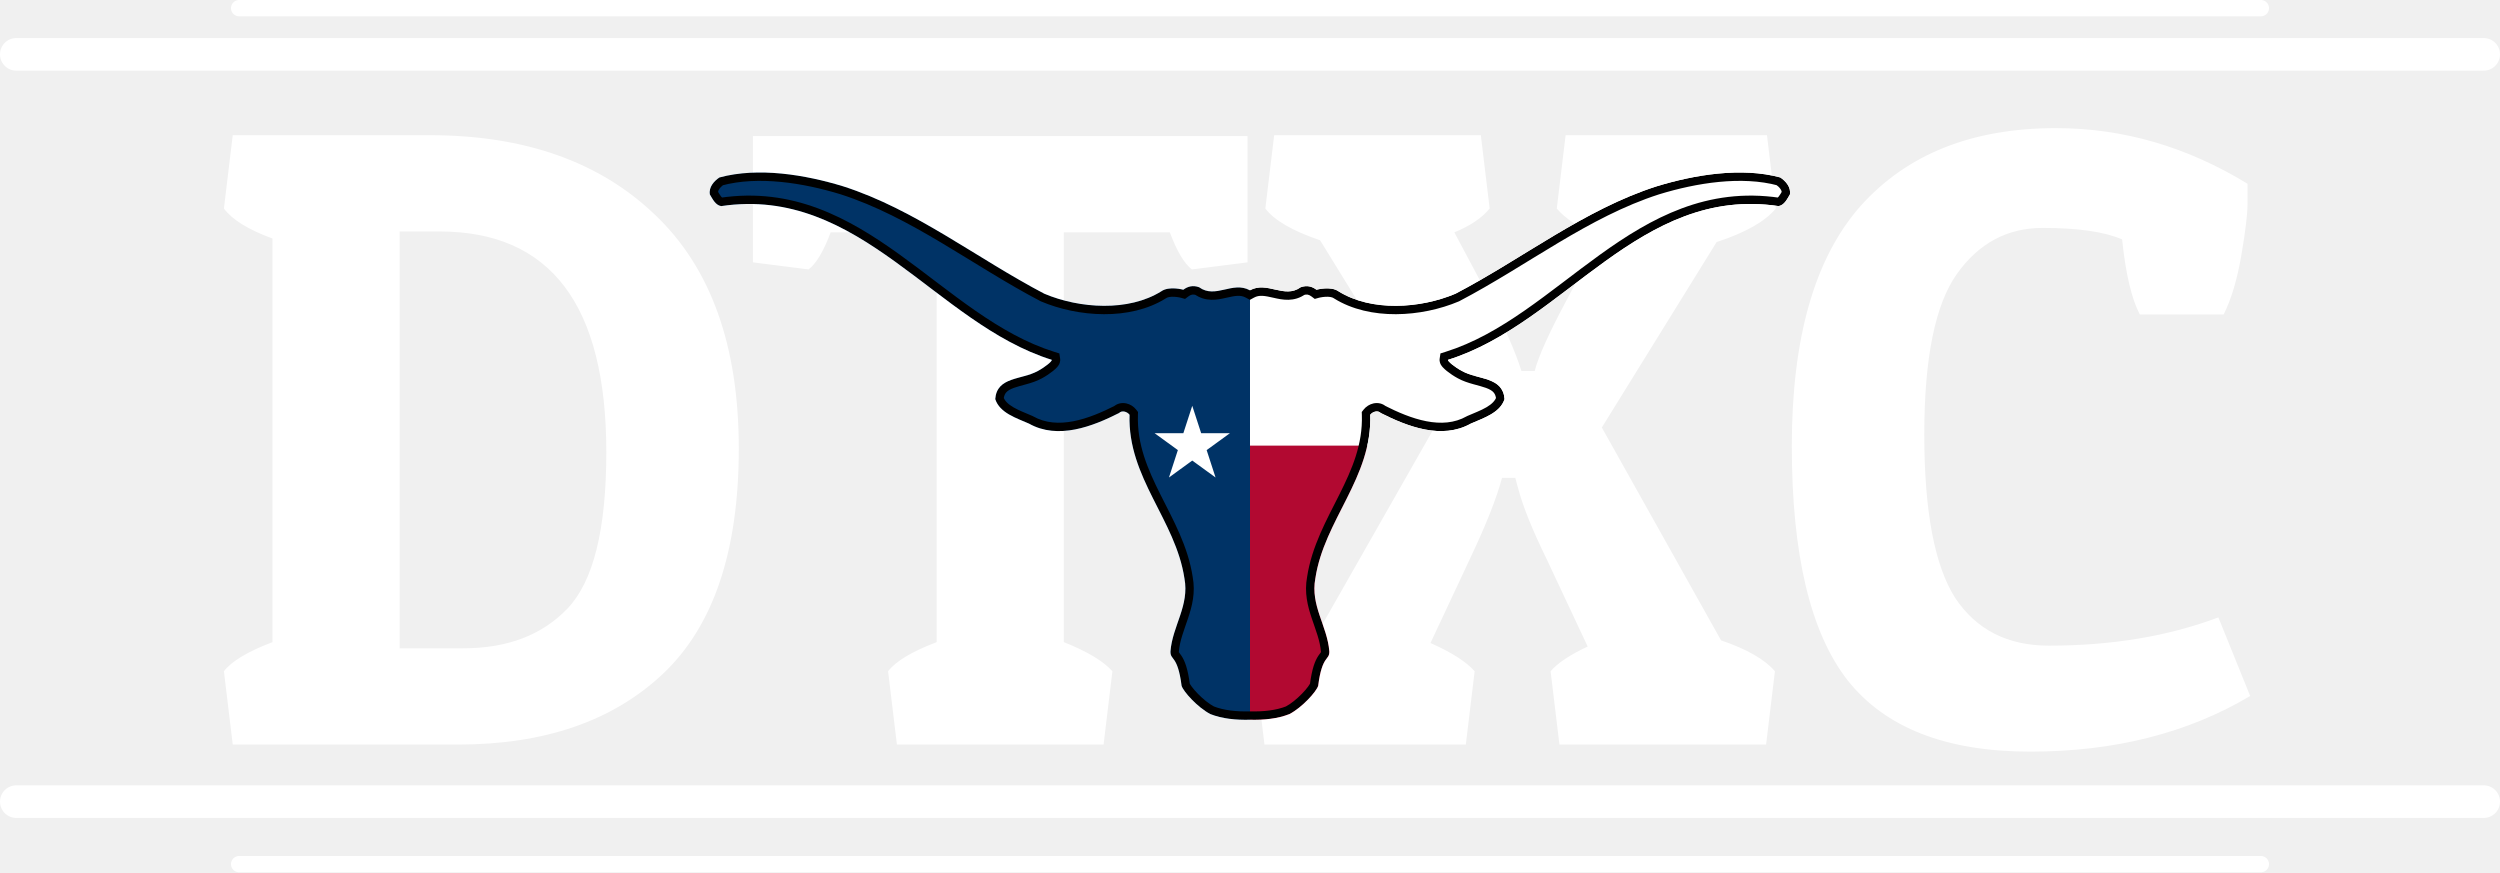
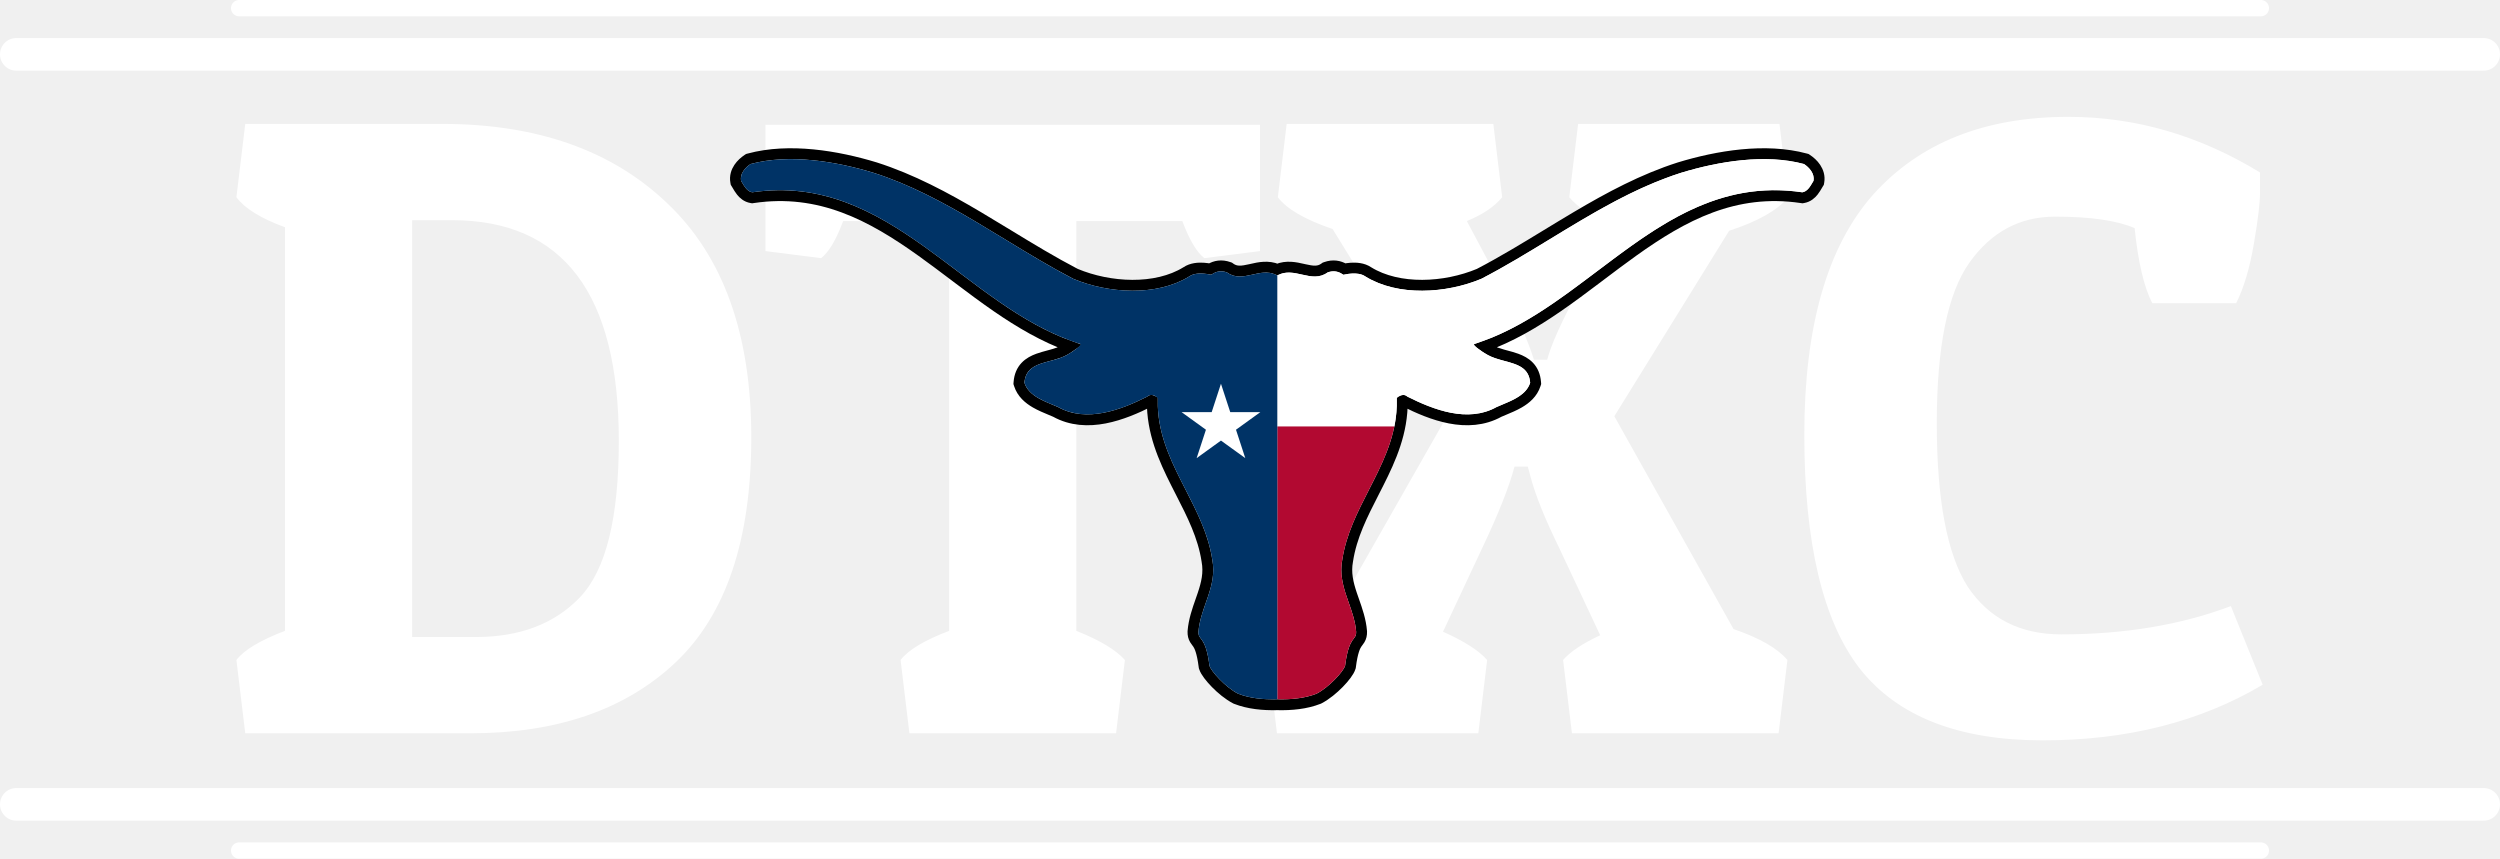
- <svg xmlns="http://www.w3.org/2000/svg" width="920" height="321" viewBox="0 0 920 321" fill="none">
-   <path d="M168.525 274H85.65L82.4 247.025C85.217 243.342 91.175 239.767 100.275 236.3V87.775C91.392 84.525 85.433 80.842 82.4 76.725L85.65 49.75H158.125C193.008 49.75 220.633 59.5 241 79C261.583 98.5 271.875 127.208 271.875 165.125C271.875 202.825 262.558 230.45 243.925 248C225.508 265.333 200.375 274 168.525 274ZM147.075 238.575H170.475C186.725 238.575 199.508 233.7 208.825 223.95C218.358 213.983 223.125 194.808 223.125 166.425C223.125 112.258 202.65 85.175 161.7 85.175H147.075V238.575ZM459.09 50.075V96.55L438.615 99.15C435.799 96.983 433.09 92.433 430.49 85.5H391.49V236.3C400.157 239.767 406.115 243.342 409.365 247.025L406.115 274H330.065L326.815 247.025C329.632 243.342 335.59 239.767 344.69 236.3V85.5H305.69C303.09 92.433 300.382 96.983 297.565 99.15L277.09 96.55V50.075H459.09ZM564.771 136.525C566.071 131.325 569.971 122.658 576.471 110.525L588.821 87.125C581.238 83.875 575.929 80.408 572.896 76.725L576.146 49.75H650.246L653.496 76.725C649.596 81.492 642.338 85.608 631.721 89.075L589.471 157.325L633.346 235.65C642.879 238.9 649.488 242.692 653.171 247.025L649.921 274H573.871L570.621 247.025C573.221 243.992 577.771 240.958 584.271 237.925L569.321 206.075C563.904 195.025 560.329 186.142 558.596 179.425L557.621 175.85H552.746C550.796 183.217 546.896 193.075 541.046 205.425L526.421 236.625C534.221 240.092 539.638 243.558 542.671 247.025L539.421 274H465.321L462.071 247.025C465.971 242.258 473.229 238.142 483.846 234.675L528.046 157L485.796 88.425C475.613 84.958 468.896 81.058 465.646 76.725L468.896 49.75H544.946L548.196 76.725C545.379 80.192 541.046 83.117 535.196 85.5L548.196 109.875C553.829 120.708 557.729 129.592 559.896 136.525H564.771ZM780.937 88.1C774.437 85.283 764.687 83.875 751.687 83.875C738.687 83.875 728.178 89.508 720.162 100.775C712.145 112.042 708.137 131.758 708.137 159.925C708.137 188.092 711.928 208.133 719.512 220.05C727.312 231.75 738.795 237.6 753.962 237.6C777.145 237.6 797.945 234.133 816.362 227.2L828.062 256.125C805.095 269.775 778.12 276.6 747.137 276.6C716.153 276.6 693.728 267.825 679.862 250.275C666.212 232.725 659.387 204.017 659.387 164.15C659.387 124.283 667.837 94.817 684.737 75.75C701.853 56.683 725.795 47.15 756.562 47.15C781.262 47.15 804.77 53.975 827.087 67.625C827.087 68.925 827.087 71.417 827.087 75.1C827.087 78.783 826.328 85.067 824.812 93.95C823.295 102.833 821.128 110.092 818.312 115.725H787.437C784.403 109.875 782.237 100.667 780.937 88.1Z" fill="white" />
-   <mask id="mask0" mask-type="alpha" maskUnits="userSpaceOnUse" x="261" y="63" width="398" height="202">
-     <path d="M655.169 65.307C640.869 61.42 623.553 64.304 609.629 68.57C583.032 77.102 560.327 95.168 535.612 108.089C522.563 113.609 504.621 114.738 492.578 107.21C489.694 105.163 484.467 106.625 484.467 106.625C482.795 105.372 480.92 104.894 478.653 105.704C472.631 110.098 466.357 103.322 459.963 106.835C453.567 103.322 447.295 110.098 441.273 105.704C439.004 104.894 437.131 105.372 435.459 106.625C435.459 106.625 430.229 105.163 427.344 107.21C415.304 114.738 397.363 113.609 384.315 108.089C359.597 95.168 336.893 77.102 310.297 68.57C296.371 64.304 279.056 61.42 264.756 65.307C262.874 66.561 260.739 68.821 261.241 71.581C262.245 73.212 263.251 75.471 265.383 75.848C316.571 68.194 344.168 119.004 387.076 132.427C387.158 132.972 384.65 135.061 381.93 136.525C375.867 139.873 366.875 138.574 366.249 146.855C367.879 152.001 374.151 153.883 378.668 155.888C389.333 161.914 402.132 156.895 411.789 152.001C412.917 150.87 414.8 151.497 415.676 152.628C414.924 175.84 432.614 191.272 435.875 212.849C437.758 222.886 431.485 230.285 430.732 239.696C430.649 243.169 433.366 240.869 434.83 252.367C435.459 254.459 440.686 260.315 445.412 262.78C449.773 264.499 454.829 264.999 459.963 264.865C465.095 264.999 470.151 264.499 474.512 262.78C479.238 260.315 484.467 254.459 485.089 252.367C486.558 240.869 489.275 243.169 489.192 239.696C488.438 230.285 482.166 222.886 484.047 212.849C487.31 191.272 504.999 175.84 504.245 152.628C505.126 151.497 507.009 150.87 508.137 152.001C517.794 156.895 530.59 161.914 541.257 155.888C545.773 153.883 552.045 152.001 553.676 146.855C553.048 138.574 544.056 139.873 537.996 136.525C535.274 135.061 532.766 132.972 532.847 132.427C575.756 119.004 603.357 68.194 654.543 75.848C656.675 75.471 657.679 73.212 658.68 71.581C659.167 68.825 657.037 66.564 655.155 65.31" fill="white" />
-   </mask>
-   <g mask="url(#mask0)">
-     <path d="M460 62H660V163.912H460V62Z" fill="white" />
-     <path d="M460 164H660V265.912H460V164Z" fill="#B20931" />
-     <path d="M260 62H460V265.833H260V62Z" fill="#003366" />
-     <path d="M438.75 149.333L442.024 159.41H452.62L444.048 165.638L447.322 175.715L438.75 169.487L430.178 175.715L433.452 165.638L424.88 159.41H435.476L438.75 149.333Z" fill="white" />
-     <mask id="path-8-inside-1" fill="white">
-       <path d="M655.168 65.307C640.869 61.42 623.553 64.304 609.629 68.57C583.032 77.102 560.327 95.168 535.612 108.089C522.563 113.609 504.621 114.738 492.578 107.21C489.694 105.163 484.467 106.625 484.467 106.625C482.795 105.372 480.92 104.894 478.653 105.704C472.631 110.098 466.357 103.322 459.963 106.835C453.567 103.322 447.295 110.098 441.273 105.704C439.004 104.894 437.131 105.372 435.459 106.625C435.459 106.625 430.229 105.163 427.344 107.21C415.303 114.738 397.363 113.609 384.315 108.089C359.597 95.168 336.893 77.102 310.297 68.57C296.371 64.304 279.056 61.42 264.756 65.307C262.874 66.561 260.739 68.821 261.241 71.581C262.245 73.212 263.251 75.471 265.383 75.848C316.571 68.194 344.168 119.004 387.076 132.427C387.158 132.972 384.65 135.061 381.93 136.525C375.867 139.873 366.875 138.574 366.249 146.855C367.879 152.001 374.151 153.883 378.668 155.888C389.333 161.914 402.132 156.895 411.789 152.001C412.917 150.87 414.8 151.497 415.676 152.628C414.924 175.84 432.614 191.272 435.875 212.849C437.758 222.886 431.485 230.285 430.732 239.696C430.649 243.169 433.366 240.869 434.83 252.367C435.459 254.459 440.686 260.315 445.412 262.78C449.773 264.499 454.829 264.999 459.963 264.865C465.095 264.999 470.151 264.499 474.512 262.78C479.238 260.315 484.467 254.459 485.089 252.367C486.558 240.869 489.275 243.169 489.192 239.696C488.438 230.285 482.166 222.886 484.047 212.849C487.31 191.272 504.999 175.84 504.245 152.628C505.126 151.497 507.009 150.87 508.137 152.001C517.794 156.895 530.59 161.914 541.257 155.888C545.773 153.883 552.045 152.001 553.676 146.855C553.048 138.574 544.056 139.873 537.996 136.525C535.274 135.061 532.766 132.972 532.847 132.427C575.756 119.004 603.356 68.194 654.543 75.848C656.675 75.471 657.679 73.212 658.68 71.581C659.167 68.825 657.037 66.564 655.155 65.31" />
-     </mask>
-     <path d="M609.629 68.57L608.687 65.635L608.706 65.628L608.726 65.622L609.629 68.57ZM535.612 108.089L537.04 110.821L536.929 110.879L536.813 110.928L535.612 108.089ZM492.578 107.21L490.944 109.824L490.868 109.776L490.794 109.724L492.578 107.21ZM484.467 106.625L485.297 109.594L483.834 110.003L482.618 109.092L484.467 106.625ZM478.653 105.704L476.836 103.214L477.196 102.951L477.616 102.801L478.653 105.704ZM459.963 106.835L461.447 109.536L459.963 110.352L458.479 109.537L459.963 106.835ZM441.273 105.704L442.309 102.801L442.729 102.951L443.09 103.214L441.273 105.704ZM435.459 106.625L437.307 109.092L436.092 110.003L434.629 109.594L435.459 106.625ZM427.344 107.21L429.129 109.724L429.055 109.776L428.978 109.824L427.344 107.21ZM384.315 108.089L383.114 110.928L382.998 110.879L382.887 110.821L384.315 108.089ZM310.297 68.57L311.2 65.622L311.219 65.628L311.238 65.635L310.297 68.57ZM264.756 65.307L263.046 62.742L263.463 62.464L263.947 62.332L264.756 65.307ZM261.241 71.581L258.616 73.196L258.312 72.703L258.208 72.132L261.241 71.581ZM265.383 75.848L265.839 78.896L265.341 78.971L264.846 78.883L265.383 75.848ZM387.076 132.427L387.996 129.486L389.833 130.06L390.123 131.963L387.076 132.427ZM381.93 136.525L380.44 133.827L380.454 133.819L380.469 133.811L381.93 136.525ZM366.249 146.855L363.311 147.786L363.131 147.217L363.175 146.623L366.249 146.855ZM378.668 155.888L379.919 153.071L380.055 153.131L380.185 153.204L378.668 155.888ZM411.789 152.001L413.971 154.178L413.623 154.527L413.182 154.751L411.789 152.001ZM415.676 152.628L418.113 150.741L418.793 151.618L418.757 152.728L415.676 152.628ZM435.875 212.849L432.846 213.418L432.835 213.364L432.827 213.31L435.875 212.849ZM430.732 239.696L427.651 239.623L427.653 239.537L427.66 239.451L430.732 239.696ZM434.83 252.367L431.878 253.255L431.805 253.01L431.772 252.757L434.83 252.367ZM445.412 262.78L444.281 265.648L444.13 265.588L443.986 265.513L445.412 262.78ZM459.963 264.865L459.882 261.784L459.963 261.782L460.043 261.784L459.963 264.865ZM474.512 262.78L475.938 265.513L475.794 265.588L475.643 265.648L474.512 262.78ZM485.089 252.367L488.147 252.758L488.115 253.007L488.044 253.247L485.089 252.367ZM489.192 239.696L492.264 239.45L492.271 239.536L492.273 239.623L489.192 239.696ZM484.047 212.849L487.095 213.31L487.087 213.364L487.077 213.417L484.047 212.849ZM504.245 152.628L501.164 152.728L501.128 151.614L501.813 150.734L504.245 152.628ZM508.137 152.001L506.743 154.751L506.303 154.527L505.954 154.178L508.137 152.001ZM541.257 155.888L539.741 153.204L539.87 153.131L540.006 153.071L541.257 155.888ZM553.676 146.855L556.75 146.622L556.795 147.217L556.615 147.787L553.676 146.855ZM537.996 136.525L539.456 133.811L539.471 133.819L539.486 133.827L537.996 136.525ZM532.847 132.427L529.798 131.971L530.084 130.062L531.927 129.486L532.847 132.427ZM654.543 75.848L655.079 78.883L654.584 78.971L654.087 78.896L654.543 75.848ZM658.68 71.581L661.715 72.117L661.614 72.694L661.307 73.193L658.68 71.581ZM654.36 68.281C640.911 64.626 624.279 67.305 610.532 71.517L608.726 65.622C622.826 61.303 640.827 58.214 655.977 62.332L654.36 68.281ZM610.57 71.505C597.613 75.662 585.529 82.165 573.492 89.332C561.554 96.439 549.495 104.309 537.04 110.821L534.184 105.358C546.444 98.948 558.095 91.324 570.338 84.035C582.481 76.805 595.048 70.01 608.687 65.635L610.57 71.505ZM536.813 110.928C523.222 116.677 504.139 118.073 490.944 109.824L494.212 104.597C505.102 111.404 521.903 110.541 534.411 105.25L536.813 110.928ZM490.794 109.724C490.257 109.343 489.149 109.127 487.643 109.226C486.974 109.27 486.365 109.366 485.923 109.453C485.704 109.496 485.533 109.536 485.423 109.562C485.368 109.576 485.329 109.586 485.307 109.591C485.296 109.594 485.29 109.596 485.288 109.596C485.287 109.596 485.288 109.596 485.289 109.596C485.29 109.596 485.291 109.595 485.292 109.595C485.293 109.595 485.294 109.595 485.294 109.594C485.295 109.594 485.296 109.594 485.296 109.594C485.296 109.594 485.297 109.594 484.467 106.625C483.636 103.657 483.637 103.657 483.638 103.656C483.638 103.656 483.639 103.656 483.639 103.656C483.64 103.656 483.642 103.655 483.643 103.655C483.646 103.654 483.648 103.653 483.652 103.652C483.658 103.651 483.666 103.648 483.675 103.646C483.693 103.641 483.717 103.635 483.745 103.627C483.801 103.613 483.877 103.593 483.971 103.571C484.158 103.525 484.418 103.466 484.734 103.404C485.362 103.281 486.241 103.14 487.238 103.074C489.067 102.954 492.015 103.03 494.363 104.697L490.794 109.724ZM482.618 109.092C481.659 108.373 480.855 108.191 479.689 108.607L477.616 102.801C480.986 101.598 483.93 102.372 486.315 104.158L482.618 109.092ZM480.47 108.194C476.218 111.296 471.814 110.295 468.768 109.606C465.395 108.843 463.447 108.437 461.447 109.536L458.479 104.133C462.872 101.719 467.259 102.945 470.127 103.593C473.322 104.316 475.066 104.505 476.836 103.214L480.47 108.194ZM458.479 109.537C456.477 108.437 454.53 108.844 451.157 109.606C448.111 110.295 443.708 111.296 439.456 108.194L443.09 103.214C444.86 104.505 446.603 104.316 449.798 103.593C452.666 102.945 457.052 101.719 461.447 104.133L458.479 109.537ZM440.237 108.607C439.069 108.191 438.267 108.373 437.307 109.092L433.611 104.158C435.995 102.372 438.938 101.598 442.309 102.801L440.237 108.607ZM435.459 106.625C434.629 109.594 434.63 109.594 434.63 109.594C434.631 109.594 434.631 109.594 434.632 109.595C434.632 109.595 434.633 109.595 434.634 109.595C434.635 109.596 434.636 109.596 434.637 109.596C434.638 109.596 434.639 109.597 434.638 109.596C434.636 109.596 434.63 109.594 434.619 109.591C434.597 109.586 434.558 109.576 434.503 109.562C434.393 109.536 434.222 109.496 434.003 109.453C433.56 109.367 432.951 109.27 432.281 109.226C430.774 109.127 429.665 109.343 429.129 109.724L425.56 104.697C427.908 103.03 430.857 102.954 432.686 103.074C433.684 103.14 434.562 103.281 435.191 103.404C435.507 103.466 435.767 103.525 435.954 103.571C436.048 103.593 436.124 103.613 436.18 103.627C436.208 103.635 436.232 103.641 436.25 103.646C436.259 103.648 436.267 103.651 436.273 103.652C436.277 103.653 436.28 103.654 436.282 103.655C436.284 103.655 436.285 103.655 436.286 103.656C436.286 103.656 436.287 103.656 436.288 103.656C436.288 103.656 436.289 103.657 435.459 106.625ZM428.978 109.824C415.785 118.073 396.703 116.677 383.114 110.928L385.516 105.25C398.022 110.541 414.822 111.404 425.71 104.597L428.978 109.824ZM382.887 110.821C370.431 104.309 358.371 96.439 346.433 89.332C334.396 82.165 322.313 75.662 309.355 71.505L311.238 65.635C324.878 70.01 337.444 76.805 349.587 84.035C361.83 91.324 373.481 98.948 385.743 105.358L382.887 110.821ZM309.394 71.517C295.645 67.305 279.015 64.626 265.564 68.281L263.947 62.332C279.098 58.214 297.098 61.303 311.2 65.622L309.394 71.517ZM266.465 67.872C265.752 68.347 265.089 68.954 264.675 69.581C264.281 70.175 264.201 70.631 264.274 71.029L258.208 72.132C257.779 69.771 258.515 67.717 259.534 66.178C260.532 64.671 261.877 63.521 263.046 62.742L266.465 67.872ZM263.866 69.965C264.096 70.338 264.481 71.006 264.654 71.294C264.898 71.701 265.107 72.019 265.309 72.275C265.716 72.791 265.899 72.808 265.919 72.812L264.846 78.883C262.735 78.51 261.349 77.209 260.469 76.094C259.68 75.093 258.946 73.733 258.616 73.196L263.866 69.965ZM264.927 72.799C291.76 68.787 312.312 80.192 331.134 93.731C335.84 97.116 340.48 100.667 345.075 104.152C349.686 107.649 354.263 111.09 358.914 114.314C368.222 120.767 377.697 126.263 387.996 129.486L386.155 135.369C375.001 131.88 364.936 125.991 355.402 119.381C350.632 116.074 345.962 112.563 341.349 109.064C336.721 105.554 332.16 102.063 327.534 98.736C309.034 85.428 290.193 75.255 265.839 78.896L264.927 72.799ZM390.123 131.963C390.304 133.154 389.77 134.053 389.646 134.263C389.433 134.626 389.181 134.931 388.979 135.155C388.563 135.617 388.035 136.089 387.491 136.529C386.387 137.421 384.921 138.416 383.391 139.24L380.469 133.811C381.658 133.171 382.806 132.389 383.616 131.734C384.029 131.401 384.283 131.157 384.399 131.028C384.463 130.957 384.415 130.998 384.333 131.136C384.291 131.207 384.2 131.372 384.124 131.613C384.052 131.838 383.938 132.3 384.028 132.892L390.123 131.963ZM383.419 139.224C381.576 140.242 379.59 140.865 377.842 141.355C375.975 141.879 374.503 142.225 373.11 142.735C371.769 143.226 370.912 143.736 370.36 144.326C369.872 144.846 369.433 145.629 369.323 147.087L363.175 146.623C363.378 143.941 364.297 141.78 365.861 140.111C367.36 138.51 369.248 137.584 370.991 136.946C372.682 136.326 374.634 135.852 376.177 135.419C377.841 134.953 379.252 134.483 380.44 133.827L383.419 139.224ZM369.188 145.924C369.669 147.445 370.887 148.694 372.93 149.887C375.074 151.139 377.37 151.939 379.919 153.071L377.418 158.705C375.449 157.832 372.351 156.688 369.822 155.211C367.193 153.676 364.459 151.411 363.311 147.786L369.188 145.924ZM380.185 153.204C384.68 155.745 389.738 156.038 395.019 155.014C400.333 153.983 405.642 151.661 410.396 149.251L413.182 154.751C408.279 157.236 402.359 159.87 396.193 161.066C389.995 162.268 383.321 162.058 377.152 158.572L380.185 153.204ZM409.606 149.824C411.082 148.345 412.993 148.131 414.482 148.454C415.91 148.765 417.231 149.602 418.113 150.741L413.239 154.516C413.257 154.54 413.251 154.525 413.213 154.501C413.176 154.478 413.155 154.475 413.172 154.479C413.189 154.482 413.292 154.502 413.459 154.463C413.644 154.419 413.832 154.318 413.971 154.178L409.606 149.824ZM418.757 152.728C418.407 163.504 422.315 172.564 427.027 181.971C431.654 191.211 437.201 200.995 438.923 212.389L432.827 213.31C431.288 203.126 426.359 194.405 421.514 184.732C416.754 175.226 412.192 164.965 412.595 152.528L418.757 152.728ZM438.905 212.281C439.996 218.095 438.686 223.074 437.216 227.482C435.693 232.051 434.142 235.724 433.805 239.942L427.66 239.451C428.075 234.258 430.037 229.525 431.368 225.533C432.752 221.38 433.638 217.641 432.846 213.418L438.905 212.281ZM433.814 239.77C433.808 240.01 433.83 240.08 433.824 240.055C433.821 240.042 433.814 240.019 433.803 239.993C433.793 239.968 433.785 239.955 433.789 239.962C433.813 240.002 433.859 240.071 434.056 240.329C434.231 240.557 434.496 240.901 434.777 241.329C435.987 243.171 437.125 245.987 437.888 251.978L431.772 252.757C431.071 247.25 430.119 245.467 429.625 244.715C429.481 244.495 429.344 244.316 429.156 244.07C428.992 243.855 428.717 243.498 428.474 243.086C427.874 242.064 427.618 240.972 427.651 239.623L433.814 239.77ZM437.782 251.48C437.776 251.458 437.939 251.855 438.562 252.696C439.118 253.448 439.885 254.348 440.795 255.285C442.647 257.191 444.874 259.023 446.837 260.047L443.986 265.513C441.223 264.072 438.474 261.743 436.374 259.582C435.308 258.485 434.355 257.375 433.606 256.363C432.925 255.442 432.199 254.322 431.878 253.255L437.782 251.48ZM446.542 259.912C450.367 261.419 454.96 261.912 459.882 261.784L460.043 267.947C454.697 268.086 449.18 267.578 444.281 265.648L446.542 259.912ZM460.043 261.784C464.964 261.912 469.557 261.419 473.382 259.912L475.643 265.648C470.744 267.578 465.227 268.086 459.882 267.947L460.043 261.784ZM473.087 260.047C475.05 259.023 477.277 257.191 479.128 255.285C480.038 254.349 480.805 253.449 481.36 252.698C481.982 251.856 482.143 251.462 482.135 251.488L488.044 253.247C487.725 254.318 486.998 255.441 486.317 256.362C485.569 257.374 484.616 258.484 483.55 259.581C481.45 261.743 478.701 264.072 475.938 265.513L473.087 260.047ZM482.032 251.977C482.797 245.986 483.936 243.17 485.147 241.329C485.428 240.9 485.694 240.557 485.868 240.329C486.065 240.07 486.112 240.002 486.135 239.962C486.139 239.955 486.132 239.967 486.121 239.993C486.11 240.019 486.103 240.042 486.1 240.055C486.094 240.08 486.116 240.01 486.11 239.77L492.273 239.623C492.306 240.972 492.05 242.064 491.45 243.086C491.207 243.499 490.932 243.855 490.767 244.071C490.579 244.317 490.443 244.496 490.298 244.716C489.803 245.468 488.85 247.251 488.147 252.758L482.032 251.977ZM486.119 239.942C485.781 235.724 484.23 232.051 482.707 227.482C481.237 223.074 479.928 218.095 481.018 212.281L487.077 213.417C486.285 217.64 487.171 221.38 488.556 225.533C489.887 229.525 491.849 234.257 492.264 239.45L486.119 239.942ZM481 212.388C482.722 200.995 488.269 191.211 492.896 181.971C497.608 172.564 501.514 163.504 501.164 152.728L507.326 152.528C507.73 164.964 503.169 175.226 498.409 184.732C493.564 194.405 488.635 203.126 487.095 213.31L481 212.388ZM501.813 150.734C502.696 149.6 504.016 148.765 505.444 148.454C506.932 148.131 508.844 148.345 510.319 149.824L505.954 154.178C506.094 154.318 506.281 154.419 506.467 154.463C506.633 154.502 506.736 154.482 506.753 154.479C506.768 154.475 506.747 154.479 506.708 154.503C506.669 154.528 506.661 154.543 506.677 154.522L501.813 150.734ZM509.53 149.251C514.284 151.661 519.592 153.983 524.905 155.014C530.186 156.038 535.244 155.745 539.741 153.204L542.773 158.572C536.603 162.057 529.93 162.268 523.731 161.066C517.565 159.87 511.647 157.236 506.743 154.751L509.53 149.251ZM540.006 153.071C542.555 151.939 544.851 151.139 546.994 149.887C549.038 148.694 550.256 147.445 550.738 145.924L556.615 147.787C555.466 151.411 552.732 153.676 550.103 155.211C547.573 156.688 544.475 157.832 542.508 158.705L540.006 153.071ZM550.603 147.088C550.492 145.63 550.052 144.847 549.564 144.326C549.012 143.736 548.154 143.226 546.813 142.735C545.42 142.225 543.948 141.879 542.081 141.355C540.334 140.865 538.348 140.242 536.505 139.224L539.486 133.827C540.673 134.483 542.084 134.953 543.747 135.419C545.289 135.852 547.241 136.327 548.932 136.946C550.676 137.584 552.563 138.51 554.062 140.111C555.626 141.78 556.546 143.94 556.75 146.622L550.603 147.088ZM536.536 139.24C535.004 138.416 533.537 137.421 532.433 136.529C531.889 136.089 531.362 135.618 530.945 135.156C530.744 134.932 530.492 134.627 530.278 134.266C530.155 134.057 529.621 133.16 529.798 131.971L535.896 132.883C535.984 132.293 535.869 131.832 535.798 131.608C535.721 131.368 535.63 131.204 535.588 131.133C535.507 130.996 535.459 130.956 535.524 131.027C535.64 131.156 535.895 131.4 536.308 131.734C537.118 132.389 538.266 133.171 539.456 133.811L536.536 139.24ZM531.927 129.486C542.226 126.263 551.702 120.767 561.01 114.314C565.661 111.09 570.239 107.649 574.85 104.152C579.445 100.667 584.085 97.116 588.791 93.731C607.614 80.192 628.166 68.787 654.999 72.799L654.087 78.896C629.733 75.255 610.892 85.428 592.391 98.736C587.765 102.063 583.204 105.554 578.575 109.064C573.962 112.563 569.292 116.074 564.522 119.381C554.988 125.991 544.922 131.88 533.767 135.369L531.927 129.486ZM654.006 72.812C654.026 72.809 654.209 72.792 654.614 72.277C654.816 72.02 655.024 71.703 655.268 71.297C655.438 71.013 655.827 70.337 656.053 69.968L661.307 73.193C660.977 73.731 660.246 75.09 659.457 76.092C658.577 77.209 657.191 78.51 655.079 78.883L654.006 72.812ZM655.645 71.044C655.715 70.644 655.633 70.183 655.237 69.585C654.82 68.957 654.157 68.349 653.445 67.875L656.865 62.745C658.035 63.525 659.378 64.675 660.375 66.179C661.393 67.714 662.132 69.761 661.715 72.117L655.645 71.044Z" fill="black" mask="url(#path-8-inside-1)" />
-   </g>
-   <line x1="88" y1="318" x2="832" y2="318" stroke="white" stroke-width="6" stroke-linecap="round" stroke-linejoin="round" />
-   <line x1="6" y1="295" x2="914" y2="295" stroke="white" stroke-width="12" stroke-linecap="round" stroke-linejoin="round" />
+ <svg xmlns="http://www.w3.org/2000/svg" width="920" height="316" viewBox="0 0 920 316" fill="none">
+   <path d="M173.125 269.85H90.25L87 242.875C89.817 239.192 95.775 235.617 104.875 232.15V83.625C95.992 80.375 90.033 76.692 87 72.575L90.25 45.6H162.725C197.608 45.6 225.233 55.35 245.6 74.85C266.183 94.35 276.475 123.058 276.475 160.975C276.475 198.675 267.158 226.3 248.525 243.85C230.108 261.183 204.975 269.85 173.125 269.85ZM151.675 234.425H175.075C191.325 234.425 204.108 229.55 213.425 219.8C222.958 209.833 227.725 190.658 227.725 162.275C227.725 108.108 207.25 81.025 166.3 81.025H151.675V234.425ZM463.69 45.925V92.4L443.215 95C440.399 92.833 437.69 88.283 435.09 81.35H396.09V232.15C404.757 235.617 410.715 239.192 413.965 242.875L410.715 269.85H334.665L331.415 242.875C334.232 239.192 340.19 235.617 349.29 232.15V81.35H310.29C307.69 88.283 304.982 92.833 302.165 95L281.69 92.4V45.925H463.69ZM569.371 132.375C570.671 127.175 574.571 118.508 581.071 106.375L593.421 82.975C585.838 79.725 580.529 76.258 577.496 72.575L580.746 45.6H654.846L658.096 72.575C654.196 77.342 646.938 81.458 636.321 84.925L594.071 153.175L637.946 231.5C647.479 234.75 654.088 238.542 657.771 242.875L654.521 269.85H578.471L575.221 242.875C577.821 239.842 582.371 236.808 588.871 233.775L573.921 201.925C568.504 190.875 564.929 181.992 563.196 175.275L562.221 171.7H557.346C555.396 179.067 551.496 188.925 545.646 201.275L531.021 232.475C538.821 235.942 544.238 239.408 547.271 242.875L544.021 269.85H469.921L466.671 242.875C470.571 238.108 477.829 233.992 488.446 230.525L532.646 152.85L490.396 84.275C480.213 80.808 473.496 76.908 470.246 72.575L473.496 45.6H549.546L552.796 72.575C549.979 76.042 545.646 78.967 539.796 81.35L552.796 105.725C558.429 116.558 562.329 125.442 564.496 132.375H569.371ZM785.537 83.95C779.037 81.133 769.287 79.725 756.287 79.725C743.287 79.725 732.778 85.358 724.762 96.625C716.745 107.892 712.737 127.608 712.737 155.775C712.737 183.942 716.528 203.983 724.112 215.9C731.912 227.6 743.395 233.45 758.562 233.45C781.745 233.45 802.545 229.983 820.962 223.05L832.662 251.975C809.695 265.625 782.72 272.45 751.737 272.45C720.753 272.45 698.328 263.675 684.462 246.125C670.812 228.575 663.987 199.867 663.987 160C663.987 120.133 672.437 90.667 689.337 71.6C706.453 52.533 730.395 43 761.162 43C785.862 43 809.37 49.825 831.687 63.475C831.687 64.775 831.687 67.267 831.687 70.95C831.687 74.633 830.928 80.917 829.412 89.8C827.895 98.683 825.728 105.942 822.912 111.575H792.037C789.003 105.725 786.837 96.517 785.537 83.95Z" fill="white" />
+   <path d="M664.4 58.433L664.713 58.518L664.983 58.697C666.069 59.416 667.283 60.46 668.171 61.799C669.072 63.157 669.689 64.911 669.335 66.906L669.268 67.282L669.067 67.607C668.974 67.759 668.864 67.945 668.742 68.154C668.362 68.804 667.855 69.668 667.3 70.369C666.506 71.37 665.337 72.433 663.603 72.738L663.284 72.794L662.963 72.746C638.349 69.088 619.344 79.343 600.918 92.517C596.897 95.392 592.924 98.391 588.926 101.409C588.344 101.848 587.761 102.287 587.178 102.727C582.598 106.18 577.977 109.634 573.261 112.884C564.747 118.751 555.854 124.005 546.163 127.471C546.857 127.958 547.655 128.459 548.473 128.896L548.483 128.901L548.493 128.907C549.785 129.616 551.285 130.106 552.951 130.571C553.345 130.681 553.755 130.791 554.175 130.903C555.445 131.244 556.798 131.607 558.021 132.052C559.682 132.656 561.379 133.499 562.706 134.907C564.075 136.36 564.908 138.26 565.095 140.703L565.124 141.092L565.006 141.463C563.978 144.687 561.521 146.75 559.012 148.206C557.225 149.243 555.173 150.094 553.397 150.831C552.777 151.088 552.191 151.331 551.661 151.564C545.848 154.795 539.535 155.009 533.57 153.859C527.595 152.707 521.824 150.161 516.981 147.721L516.695 147.577L516.469 147.351C516.463 147.346 516.471 147.351 516.47 147.351C516.456 147.347 516.394 147.337 516.279 147.362C516.205 147.378 516.122 147.406 516.037 147.446C516.171 159.016 511.863 168.664 507.271 177.779C506.693 178.927 506.111 180.064 505.533 181.195C501.337 189.404 497.309 197.283 495.938 206.296L495.933 206.331L495.926 206.365C495.09 210.8 496.041 214.698 497.43 218.84C497.676 219.573 497.939 220.32 498.207 221.083C499.417 224.524 500.736 228.271 501.063 232.333L501.067 232.39L501.069 232.446C501.097 233.617 500.877 234.499 500.394 235.316C500.196 235.652 499.968 235.949 499.8 236.167L499.787 236.184L499.779 236.194C499.598 236.429 499.443 236.632 499.278 236.88C498.666 237.806 497.688 239.74 496.979 245.256L496.958 245.418L496.912 245.575C496.65 246.448 496.024 247.433 495.359 248.329C494.649 249.284 493.734 250.344 492.702 251.399C490.66 253.49 488.019 255.703 485.414 257.054L485.321 257.102L485.223 257.141C480.56 258.967 475.262 259.469 470.046 259.337C464.828 259.469 459.53 258.967 454.868 257.141L454.77 257.102L454.676 257.054C452.071 255.703 449.431 253.489 447.388 251.399C446.356 250.344 445.442 249.284 444.731 248.33C444.064 247.434 443.439 246.451 443.176 245.58L443.128 245.42L443.106 245.255C442.4 239.739 441.423 237.805 440.811 236.88C440.647 236.631 440.491 236.429 440.31 236.193L440.303 236.183L440.29 236.166C440.122 235.948 439.894 235.652 439.696 235.316C439.213 234.499 438.993 233.617 439.021 232.446L439.023 232.39L439.027 232.334C439.354 228.271 440.672 224.523 441.883 221.082C442.151 220.32 442.414 219.572 442.659 218.84C444.049 214.698 444.999 210.8 444.162 206.366L444.156 206.331L444.15 206.295C442.78 197.282 438.752 189.403 434.555 181.193C433.977 180.062 433.396 178.926 432.818 177.779C428.226 168.664 423.916 159.016 424.05 147.445C423.966 147.405 423.885 147.378 423.812 147.362C423.698 147.337 423.636 147.347 423.622 147.351C423.62 147.351 423.629 147.346 423.623 147.351L423.396 147.577L423.111 147.721C418.267 150.161 412.496 152.707 406.521 153.859C400.555 155.009 394.243 154.795 388.431 151.564C387.901 151.332 387.315 151.089 386.696 150.832C384.919 150.095 382.867 149.244 381.078 148.206C378.57 146.75 376.113 144.687 375.086 141.463L374.968 141.092L374.997 140.704C375.183 138.261 376.015 136.36 377.384 134.907C378.711 133.5 380.407 132.656 382.068 132.052C383.292 131.607 384.645 131.244 385.916 130.903C386.335 130.791 386.745 130.681 387.139 130.571C388.806 130.106 390.307 129.616 391.599 128.906L391.609 128.901L391.618 128.896C392.436 128.459 393.234 127.958 393.927 127.471C384.236 124.005 375.343 118.751 366.829 112.884C362.113 109.634 357.493 106.18 352.912 102.727C352.329 102.287 351.747 101.848 351.165 101.408C347.167 98.391 343.194 95.392 339.173 92.517C320.748 79.343 301.743 69.088 277.128 72.746L276.808 72.794L276.488 72.738C274.755 72.433 273.586 71.37 272.792 70.37C272.237 69.671 271.73 68.808 271.349 68.159C271.226 67.949 271.116 67.762 271.021 67.609L270.823 67.288L270.755 66.916C270.388 64.913 271.009 63.154 271.914 61.794C272.806 60.456 274.025 59.413 275.107 58.697L275.377 58.518L275.69 58.433C290.439 54.448 308.074 57.426 322.015 61.671L322.028 61.675L322.04 61.679C335.465 65.96 347.86 72.617 359.9 79.742C363.583 81.922 367.223 84.139 370.849 86.348C379.116 91.383 387.311 96.375 395.78 100.78C408.362 106.046 425.367 106.977 436.557 100.053C438.568 98.664 441.146 98.568 442.89 98.682C443.824 98.743 444.65 98.875 445.241 98.99C445.267 98.995 445.293 99 445.318 99.005C447.273 97.826 449.555 97.43 452.156 98.353L452.428 98.449L452.662 98.619C454.849 100.205 457.042 99.878 460.189 99.17C460.345 99.135 460.503 99.099 460.664 99.062C463.296 98.462 466.635 97.701 470.046 99.136C473.456 97.701 476.795 98.462 479.426 99.062C479.588 99.099 479.747 99.135 479.902 99.17C483.049 99.878 485.243 100.205 487.43 98.619L487.664 98.449L487.935 98.353C490.535 97.43 492.819 97.826 494.773 99.005C494.798 99 494.824 98.995 494.85 98.99C495.441 98.875 496.266 98.743 497.2 98.682C498.943 98.568 501.521 98.664 503.532 100.053C514.723 106.977 531.729 106.046 544.314 100.78C552.779 96.376 560.971 91.386 569.237 86.352C572.865 84.142 576.507 81.923 580.192 79.742C592.231 72.617 604.626 65.96 618.051 61.679L618.064 61.675L618.077 61.671C632.016 57.426 649.653 54.448 664.4 58.433Z" stroke="black" stroke-width="4" />
+   <path fill-rule="evenodd" clip-rule="evenodd" d="M663.879 60.364C649.68 56.527 632.485 59.374 618.659 63.584C601.454 69.071 585.889 78.551 570.344 88.019C562.027 93.085 553.716 98.147 545.163 102.592C532.205 108.04 514.39 109.155 502.432 101.724C499.568 99.703 494.377 101.147 494.377 101.147C492.717 99.91 490.856 99.439 488.604 100.238C485.504 102.486 482.336 101.771 479.118 101.044C476.132 100.369 473.103 99.684 470.046 101.354V156.933H491.583H513.121C513.793 153.63 514.136 150.189 514.017 146.554C514.891 145.438 516.761 144.819 517.881 145.935C527.47 150.766 540.176 155.72 550.768 149.771C551.403 149.492 552.071 149.214 552.757 148.93C556.922 147.202 561.71 145.217 563.1 140.856C562.673 135.255 558.345 134.094 553.728 132.855C551.607 132.285 549.424 131.7 547.53 130.66C544.828 129.215 542.337 127.152 542.417 126.615C559.072 121.436 573.404 110.618 587.72 99.813C610.028 82.975 632.298 66.167 663.257 70.768C665.078 70.448 666.07 68.755 666.944 67.263C667.087 67.02 667.226 66.782 667.365 66.556C667.849 63.836 665.747 61.602 663.879 60.364Z" fill="white" />
+   <path fill-rule="evenodd" clip-rule="evenodd" d="M470.046 156.933H491.583H513.121C511.416 165.304 507.588 172.785 503.758 180.271C499.573 188.452 495.384 196.638 493.961 205.995C492.853 211.873 494.594 216.834 496.35 221.837C497.554 225.266 498.765 228.716 499.069 232.494C499.101 233.795 498.732 234.275 498.182 234.99C497.283 236.16 495.901 237.958 494.996 245.001C494.377 247.065 489.185 252.845 484.493 255.279C480.162 256.975 475.142 257.469 470.046 257.337V156.933Z" fill="#B20931" />
+   <path d="M451.487 100.238C457.467 104.574 463.695 97.886 470.046 101.354V156.933V257.337C464.948 257.469 459.928 256.975 455.597 255.279C450.905 252.845 445.714 247.065 445.09 245.001C443.636 233.652 440.939 235.921 441.021 232.494C441.768 223.205 447.998 215.902 446.128 205.995C442.889 184.697 425.323 169.465 426.071 146.554C425.201 145.438 423.331 144.819 422.211 145.935C412.622 150.766 399.913 155.72 389.323 149.771C384.838 147.792 378.61 145.935 376.991 140.856C377.613 132.682 386.542 133.964 392.562 130.66C395.262 129.215 397.754 127.152 397.671 126.615C355.066 113.365 327.662 63.214 276.834 70.768C274.717 70.396 273.719 68.166 272.722 66.556C272.223 63.833 274.343 61.602 276.212 60.364C290.412 56.527 307.605 59.374 321.433 63.584C347.842 72.006 370.386 89.838 394.93 102.592C407.886 108.04 425.701 109.155 437.657 101.724C440.521 99.703 445.714 101.147 445.714 101.147C447.375 99.91 449.234 99.439 451.487 100.238Z" fill="#003366" />
+   <path d="M449.313 141.215L452.732 151.673L463.794 151.673L454.844 158.136L458.263 168.595L449.313 162.131L440.364 168.595L443.782 158.136L434.832 151.673L445.895 151.673L449.313 141.215Z" fill="white" />
+   <line x1="914" y1="296" x2="6" y2="296" stroke="white" stroke-width="12" stroke-linecap="round" stroke-linejoin="round" />
+   <line x1="832" y1="313" x2="88" y2="313" stroke="white" stroke-width="6" stroke-linecap="round" stroke-linejoin="round" />
  <line x1="6" y1="20" x2="914" y2="20" stroke="white" stroke-width="12" stroke-linecap="round" stroke-linejoin="round" />
  <line x1="88" y1="3" x2="832" y2="3" stroke="white" stroke-width="6" stroke-linecap="round" stroke-linejoin="round" />
</svg>
